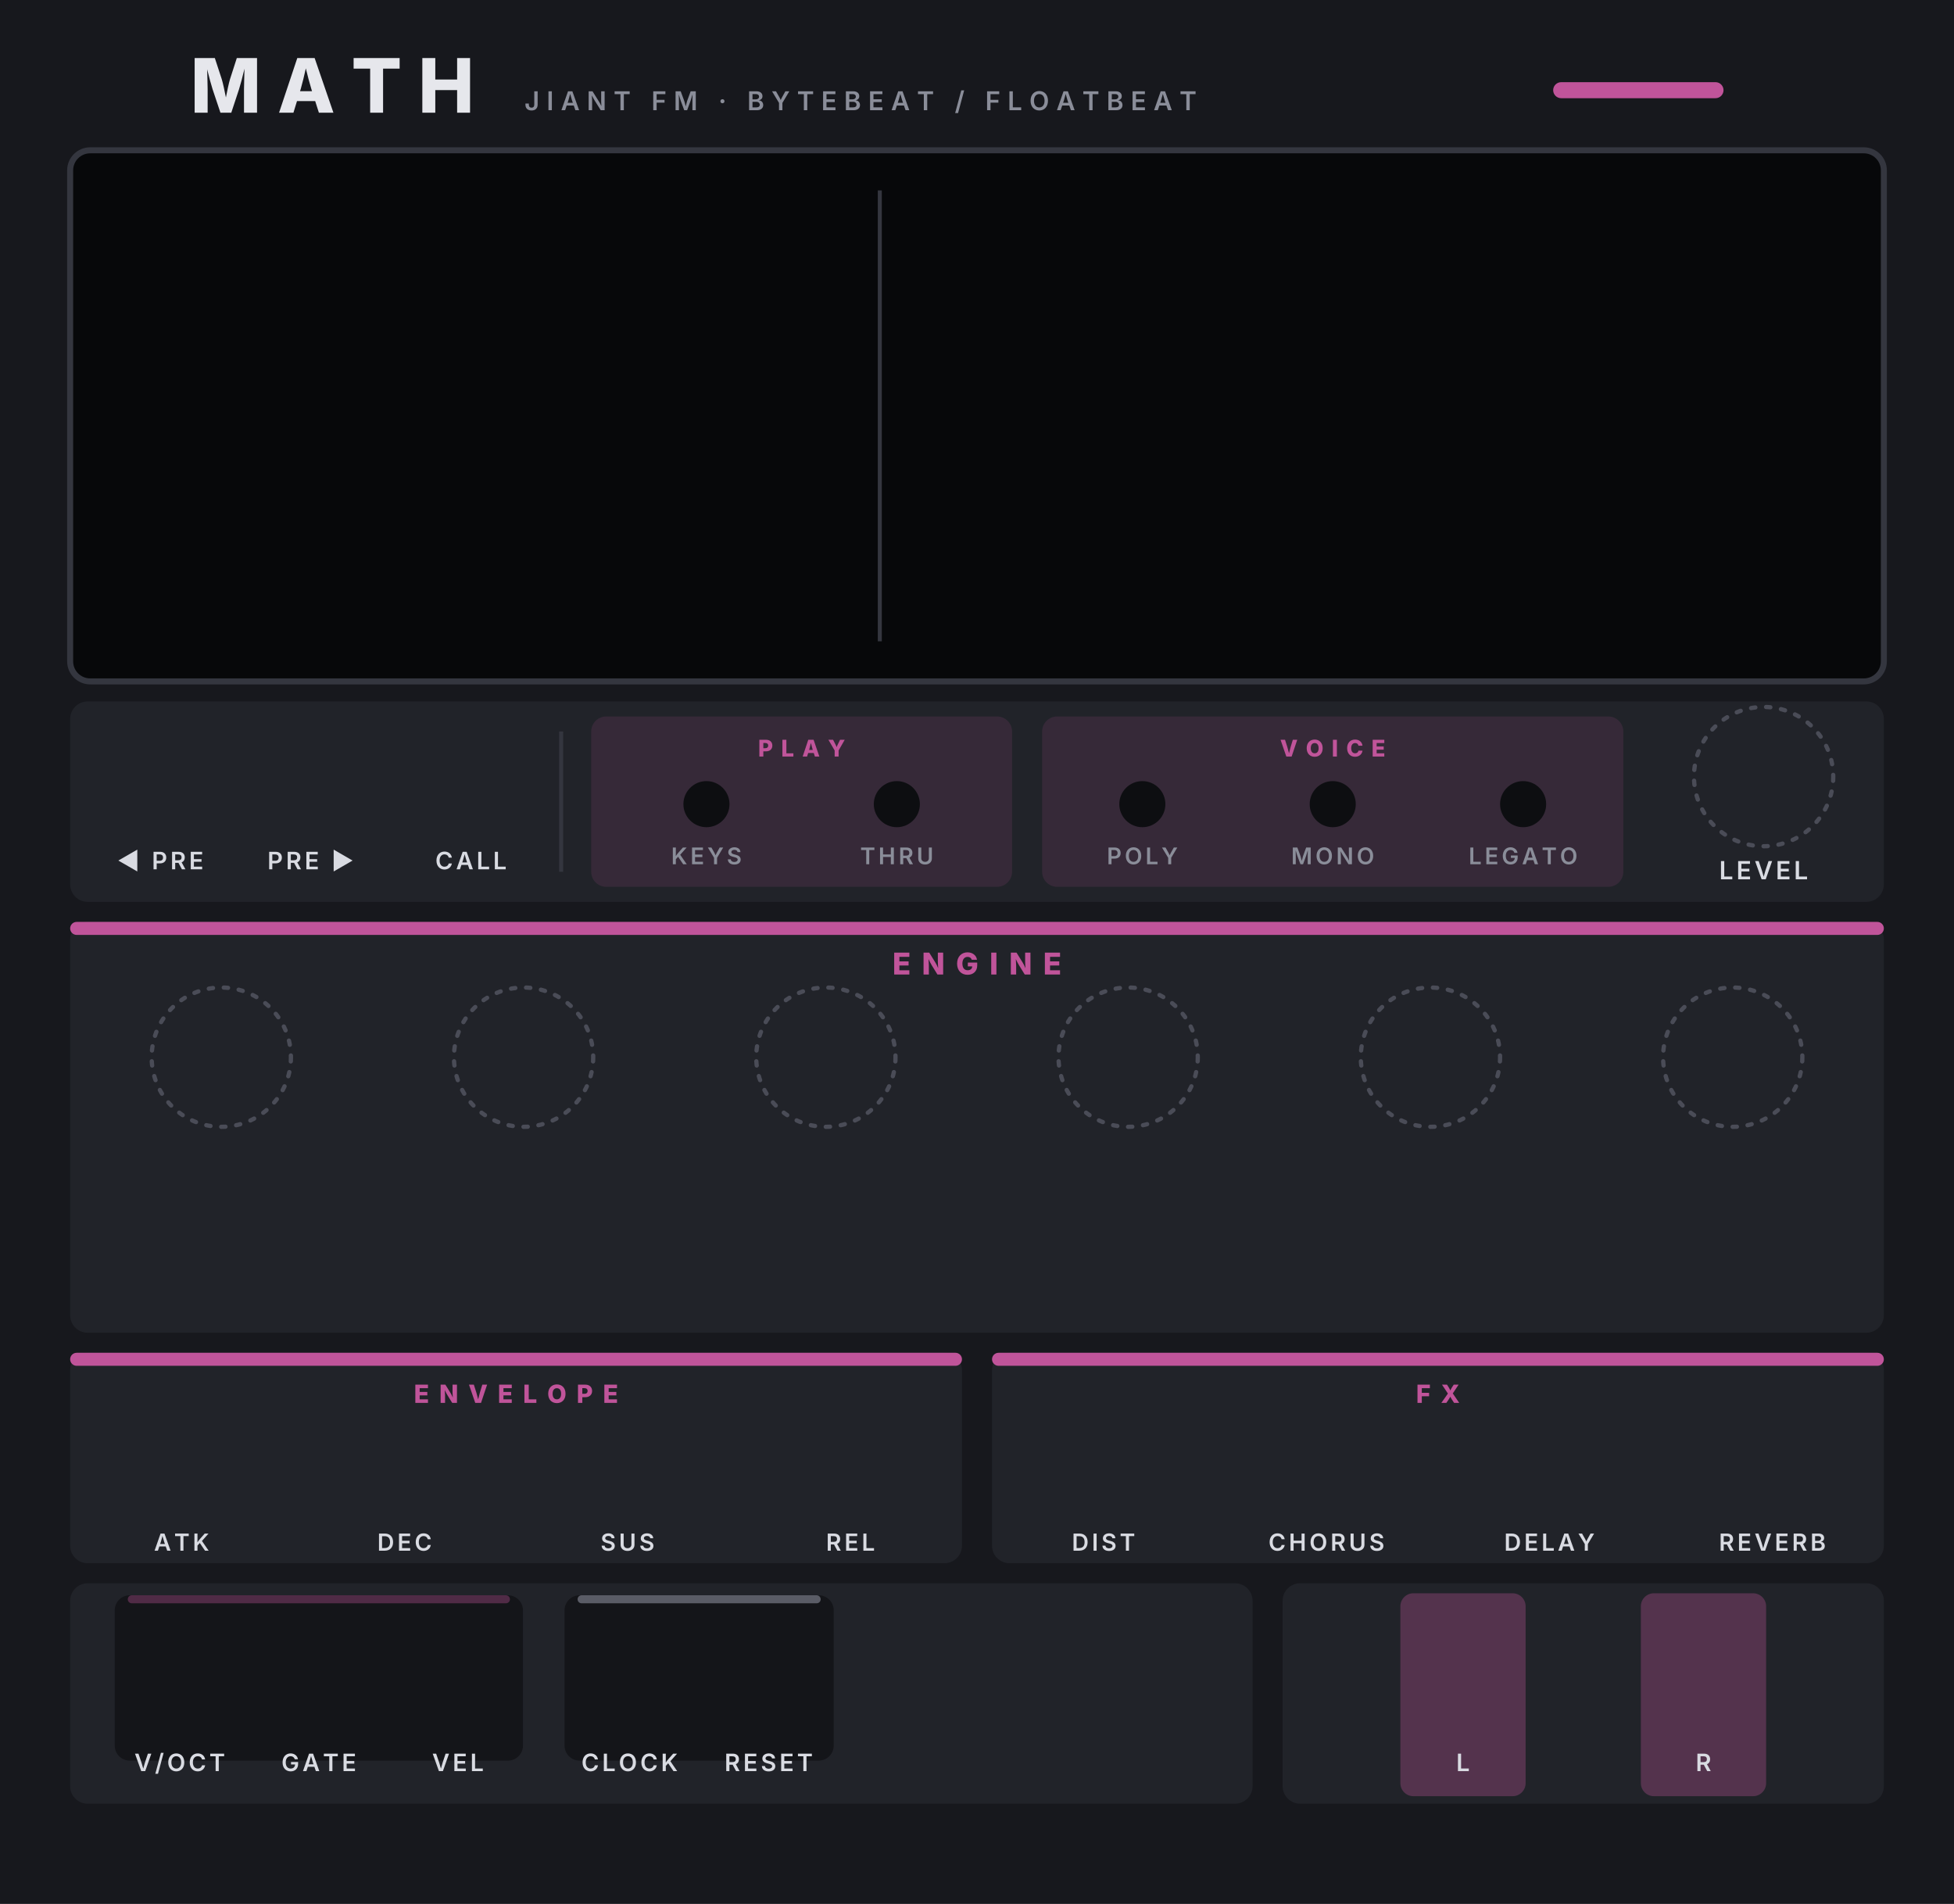
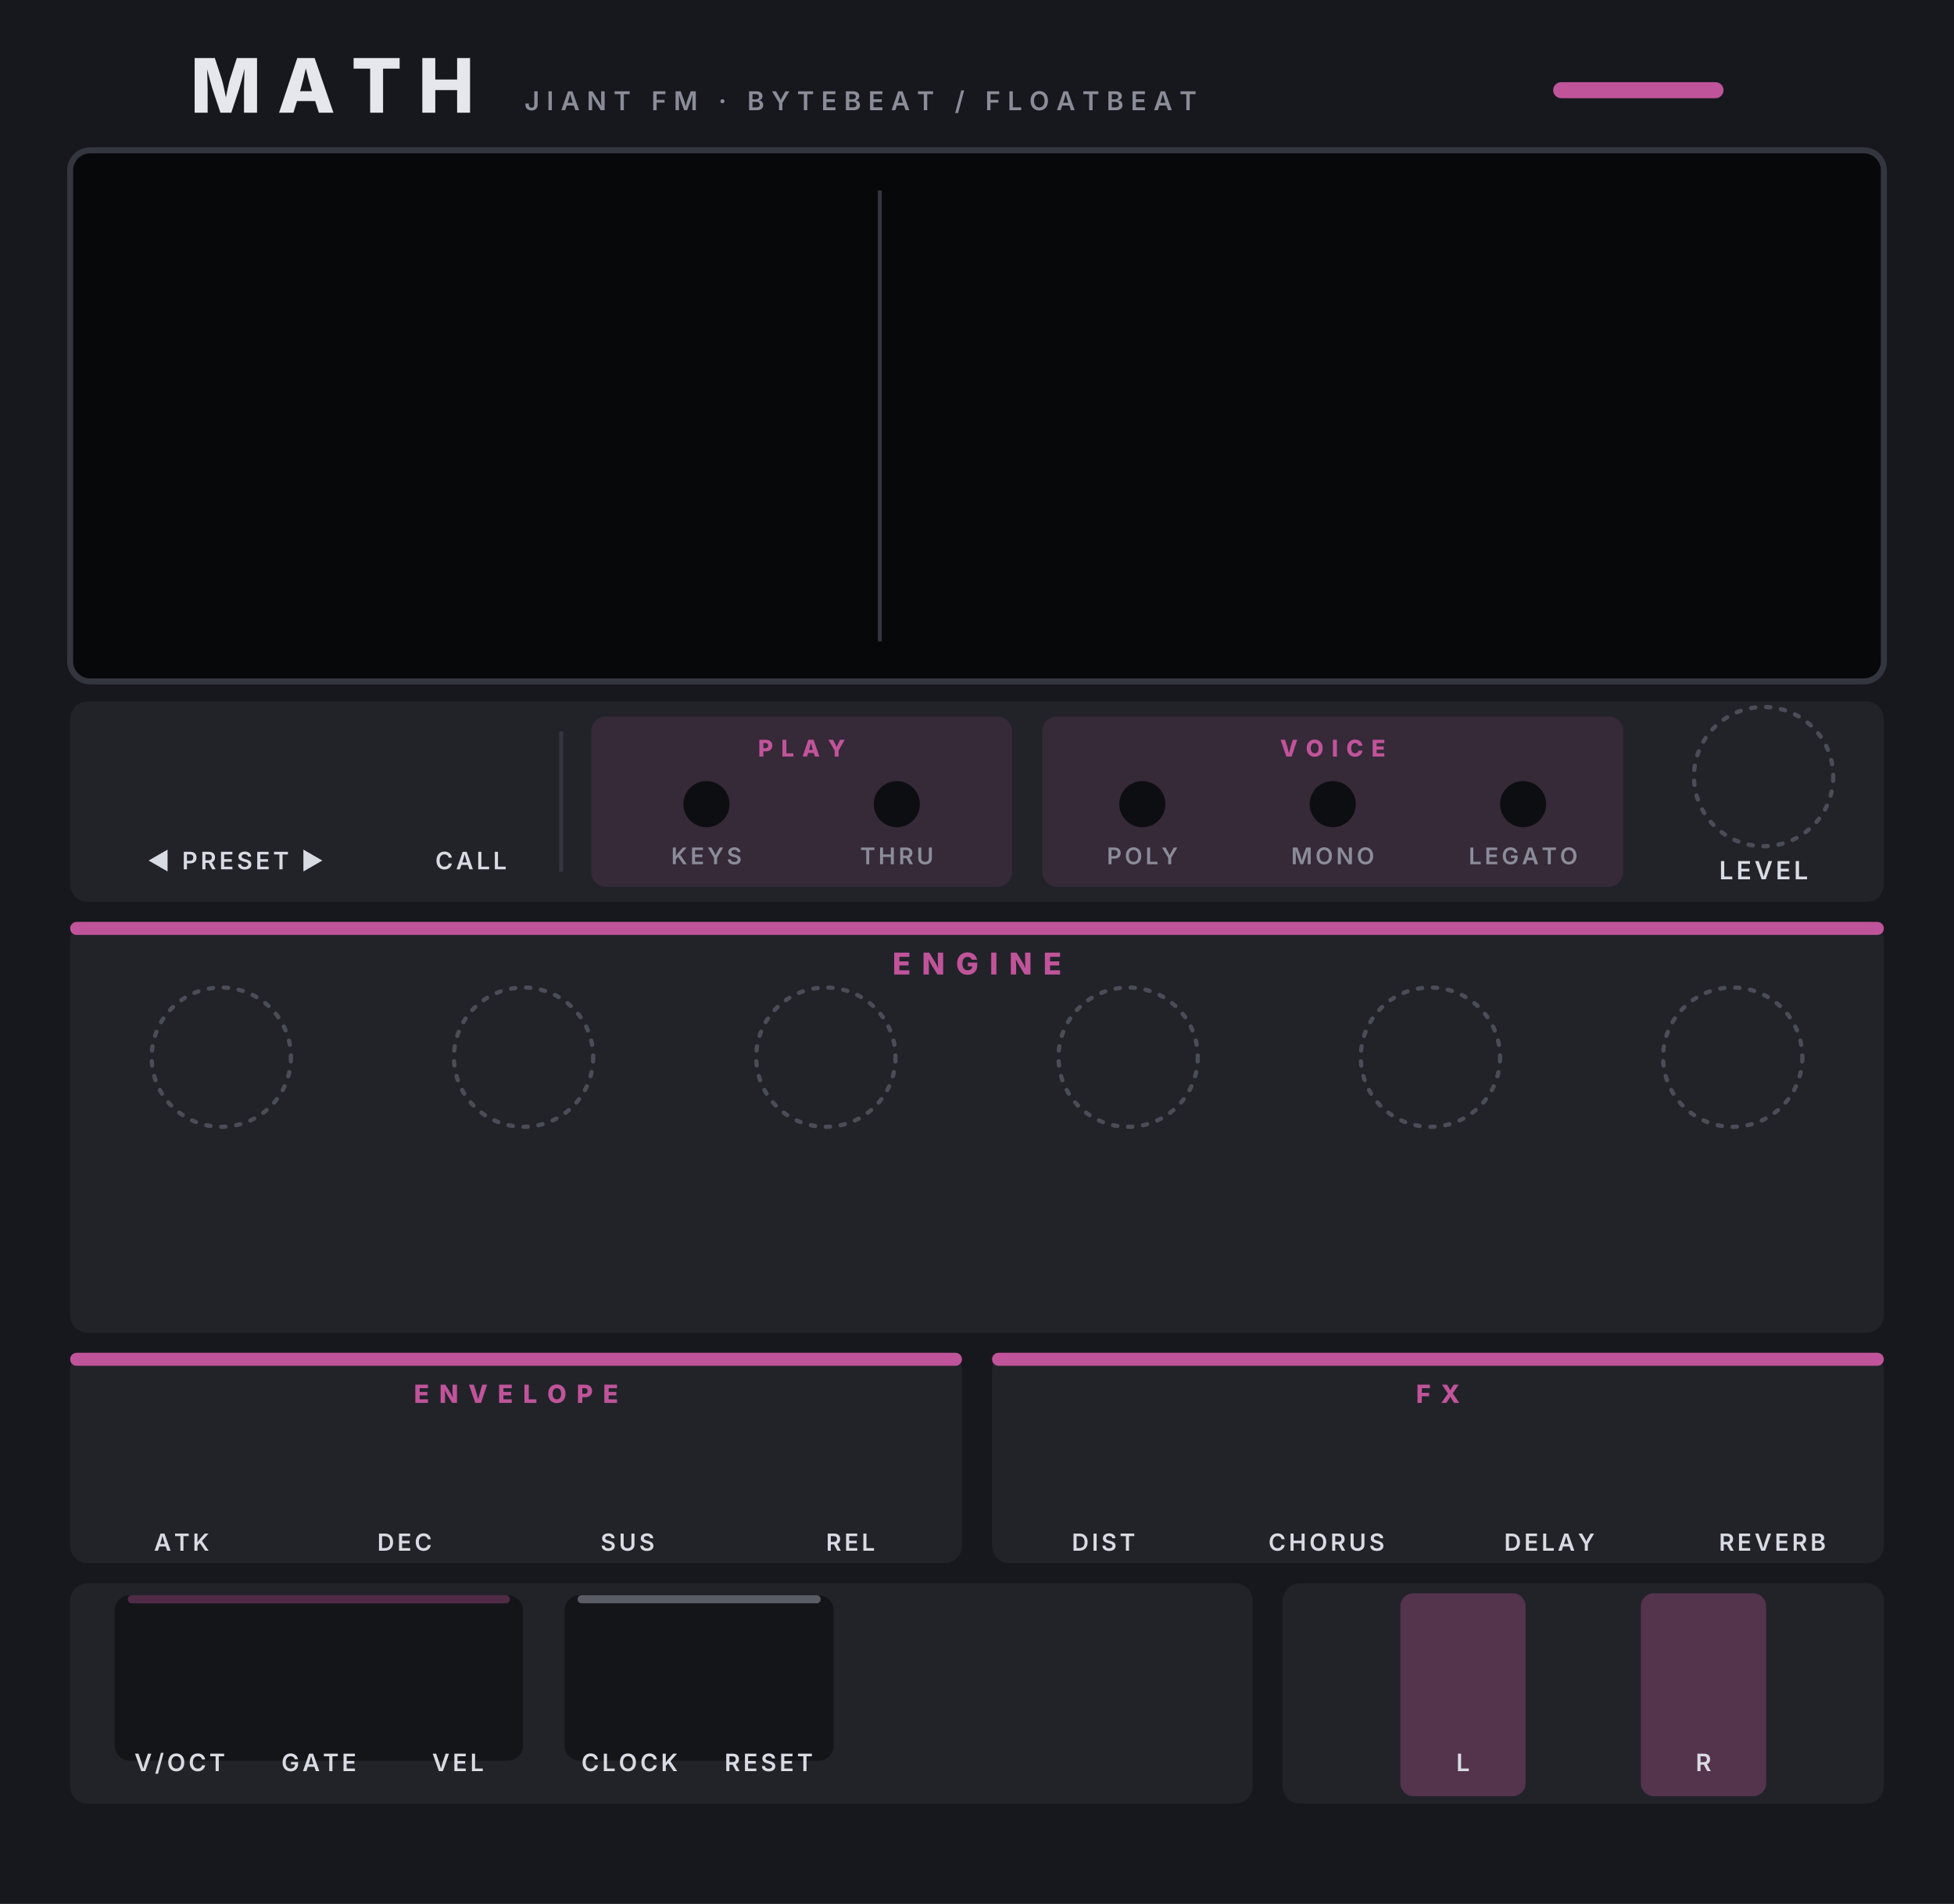
<svg xmlns="http://www.w3.org/2000/svg" width="132.080mm" height="128.693mm" viewBox="0 0 390 380">
  <rect width="390" height="380" fill="#17181d" />
  <path fill="#e6e7ec" d="M38.85 22.5H41.442V17.798C41.442 16.985 41.376 15.271 41.347 13.835C41.721 15.374 42.167 16.992 42.424 17.798L43.999 22.5H46.159L47.712 17.798C47.976 16.963 48.437 15.271 48.796 13.711C48.767 15.183 48.701 16.97 48.701 17.798V22.5H51.301V11.587H47.265L45.896 15.835C45.676 16.582 45.339 18.149 45.09 19.453C44.833 18.149 44.497 16.582 44.27 15.835L42.878 11.587H38.85Z M55.695 22.5H58.566L59.276 20.178H62.909L63.649 22.5H66.549L62.799 11.587H59.335ZM59.884 18.201 60.031 17.732C60.389 16.494 60.712 15.117 61.041 13.645C61.393 15.11 61.752 16.487 62.133 17.732L62.279 18.201Z M70.577 13.696H73.88V22.5H76.458V13.696H79.761V11.587H70.577Z M84.294 22.5H86.88V17.981H91.238V22.5H93.816V11.587H91.238V15.872H86.88V11.587H84.294Z" />
  <path fill="#8a8d99" d="M106.095 22.051C106.836 22.051 107.308 21.632 107.308 20.88V18.217H106.635V20.888C106.635 21.287 106.422 21.492 106.095 21.492C105.762 21.492 105.549 21.287 105.549 20.888V20.667H104.871V20.883C104.871 21.632 105.346 22.051 106.095 22.051Z M110.145 18.217H109.467V22.0H110.145Z M112.053 22.0H112.795L113.104 21.063H114.519L114.841 22.0H115.585L114.234 18.217H113.374ZM113.285 20.517 113.445 20.035C113.549 19.697 113.663 19.273 113.798 18.745C113.937 19.268 114.057 19.687 114.168 20.035L114.333 20.517Z M117.49 22.0H118.181V20.121C118.181 19.91 118.158 19.512 118.133 19.045C118.387 19.537 118.529 19.806 118.727 20.124L119.908 22.0H120.677V18.217H119.989V20.202C119.989 20.433 120.004 20.817 120.029 21.182C119.864 20.804 119.699 20.517 119.565 20.301L118.257 18.217H117.49Z M122.668 18.788H123.836V22.0H124.514V18.788H125.68V18.217H122.668Z M130.382 22.0H131.059V20.487H132.634V19.923H131.059V18.788H132.804V18.217H130.382Z M134.839 22.0H135.504V20.091C135.504 19.804 135.489 19.281 135.478 18.852C135.618 19.339 135.77 19.844 135.859 20.091L136.568 22.0H137.144L137.842 20.091C137.931 19.837 138.091 19.316 138.221 18.831C138.213 19.281 138.198 19.809 138.198 20.091V22.0H138.873V18.217H137.85L137.139 20.169C137.065 20.395 136.949 20.863 136.86 21.236C136.773 20.857 136.654 20.393 136.578 20.169L135.859 18.217H134.839Z M144.192 20.611C144.42 20.611 144.601 20.433 144.601 20.205C144.601 19.976 144.42 19.801 144.192 19.801C143.963 19.801 143.786 19.976 143.786 20.205C143.786 20.433 143.963 20.611 144.192 20.611Z M149.513 22.0H151.039C151.905 22.0 152.329 21.558 152.329 20.969C152.329 20.398 151.923 20.063 151.522 20.042V20.004C151.89 19.918 152.182 19.659 152.182 19.199C152.182 18.638 151.778 18.217 150.96 18.217H149.513ZM150.191 21.434V20.319H150.955C151.377 20.319 151.641 20.581 151.641 20.918C151.641 21.218 151.433 21.434 150.933 21.434ZM150.191 19.829V18.78H150.889C151.296 18.78 151.504 18.994 151.504 19.286C151.504 19.621 151.232 19.829 150.874 19.829Z M155.483 22.0H156.161V20.535L157.543 18.217H156.756L156.093 19.41C155.994 19.59 155.91 19.753 155.826 19.969C155.742 19.758 155.659 19.596 155.555 19.41L154.879 18.217H154.087L155.483 20.535Z M159.28 18.788H160.448V22.0H161.126V18.788H162.292V18.217H159.28Z M164.283 22.0H166.751V21.429H164.961V20.372H166.609V19.809H164.961V18.788H166.741V18.217H164.283Z M168.832 22.0H170.358C171.224 22.0 171.648 21.558 171.648 20.969C171.648 20.398 171.241 20.063 170.84 20.042V20.004C171.208 19.918 171.5 19.659 171.5 19.199C171.5 18.638 171.097 18.217 170.279 18.217H168.832ZM169.51 21.434V20.319H170.274C170.695 20.319 170.959 20.581 170.959 20.918C170.959 21.218 170.751 21.434 170.251 21.434ZM169.51 19.829V18.78H170.208C170.614 18.78 170.822 18.994 170.822 19.286C170.822 19.621 170.551 19.829 170.193 19.829Z M173.659 22.0H176.127V21.429H174.337V20.372H175.985V19.809H174.337V18.788H176.117V18.217H173.659Z M177.954 22.0H178.695L179.005 21.063H180.419L180.742 22.0H181.486L180.135 18.217H179.274ZM179.185 20.517 179.345 20.035C179.45 19.697 179.564 19.273 179.698 18.745C179.838 19.268 179.957 19.687 180.069 20.035L180.234 20.517Z M183.221 18.788H184.389V22.0H185.067V18.788H186.232V18.217H183.221Z M192.437 18.039H191.858L190.64 22.569H191.218Z M197.015 22.0H197.692V20.487H199.267V19.923H197.692V18.788H199.437V18.217H197.015Z M201.472 22.0H203.82V21.429H202.15V18.217H201.472Z M207.432 22.051C208.422 22.051 209.166 21.332 209.166 20.111C209.166 18.887 208.422 18.166 207.432 18.166C206.439 18.166 205.692 18.887 205.692 20.111C205.692 21.33 206.439 22.051 207.432 22.051ZM207.432 21.444C206.812 21.444 206.373 20.972 206.373 20.111C206.373 19.245 206.812 18.773 207.432 18.773C208.046 18.773 208.483 19.243 208.483 20.111C208.483 20.974 208.046 21.444 207.432 21.444Z M210.954 22.0H211.696L212.006 21.063H213.42L213.742 22.0H214.486L213.135 18.217H212.275ZM212.186 20.517 212.346 20.035C212.45 19.697 212.564 19.273 212.699 18.745C212.838 19.268 212.958 19.687 213.069 20.035L213.234 20.517Z M216.221 18.788H217.389V22.0H218.067V18.788H219.233V18.217H216.221Z M221.224 22.0H222.75C223.616 22.0 224.04 21.558 224.04 20.969C224.04 20.398 223.634 20.063 223.233 20.042V20.004C223.601 19.918 223.893 19.659 223.893 19.199C223.893 18.638 223.489 18.217 222.672 18.217H221.224ZM221.902 21.434V20.319H222.667C223.088 20.319 223.352 20.581 223.352 20.918C223.352 21.218 223.144 21.434 222.644 21.434ZM221.902 19.829V18.78H222.6C223.007 18.78 223.215 18.994 223.215 19.286C223.215 19.621 222.943 19.829 222.585 19.829Z M226.052 22.0H228.52V21.429H226.73V20.372H228.378V19.809H226.73V18.788H228.51V18.217H226.052Z M230.347 22.0H231.088L231.398 21.063H232.812L233.134 22.0H233.878L232.528 18.217H231.667ZM231.578 20.517 231.738 20.035C231.842 19.697 231.956 19.273 232.091 18.745C232.231 19.268 232.35 19.687 232.462 20.035L232.627 20.517Z M235.614 18.788H236.782V22.0H237.459V18.788H238.625V18.217H235.614Z" />
  <rect x="310" y="16.4" width="34" height="3.2" rx="1.6" fill="#c0549a" />
  <rect x="14" y="30" width="362" height="106" rx="4" fill="#07080a" stroke="#34363f" stroke-width="1.2" />
  <line x1="175.6" y1="38" x2="175.6" y2="128" stroke="#34363f" stroke-width="0.8" />
  <rect x="14" y="140" width="362" height="40" rx="3.5" fill="#212329" />
-   <path fill="#d9dbe2" d="M27.405 173.936V169.572L23.622 171.756Z M30.646 173.5H31.272V172.319H31.943C32.749 172.319 33.182 171.834 33.182 171.163C33.182 170.498 32.756 170.008 31.952 170.008H30.646ZM31.272 171.803V170.533H31.856C32.334 170.533 32.543 170.791 32.543 171.163C32.543 171.536 32.334 171.803 31.861 171.803Z M34.343 173.5H34.968V172.218H35.62L36.307 173.5H37.007L36.25 172.113C36.663 171.948 36.879 171.599 36.879 171.126C36.879 170.46 36.452 170.008 35.648 170.008H34.343ZM34.968 171.7V170.533H35.552C36.028 170.533 36.239 170.753 36.239 171.126C36.239 171.496 36.028 171.7 35.557 171.7Z M38.074 173.5H40.352V172.973H38.7V171.998H40.221V171.477H38.7V170.535H40.343V170.008H38.074Z" />
-   <path fill="#d9dbe2" d="M53.723 173.5H54.349V172.319H55.019C55.825 172.319 56.259 171.834 56.259 171.163C56.259 170.498 55.832 170.008 55.029 170.008H53.723ZM54.349 171.803V170.533H54.932C55.411 170.533 55.619 170.791 55.619 171.163C55.619 171.536 55.411 171.803 54.937 171.803Z M57.419 173.5H58.045V172.218H58.696L59.383 173.5H60.084L59.327 172.113C59.739 171.948 59.955 171.599 59.955 171.126C59.955 170.46 59.529 170.008 58.725 170.008H57.419ZM58.045 171.7V170.533H58.629C59.104 170.533 59.315 170.753 59.315 171.126C59.315 171.496 59.104 171.7 58.633 171.7Z M61.15 173.5H63.429V172.973H61.776V171.998H63.297V171.477H61.776V170.535H63.419V170.008H61.15Z M66.597 173.936 70.375 171.756 66.597 169.572Z" />
+   <path fill="#d9dbe2" d="M33.445 173.936V169.572L29.662 171.756Z M36.686 173.5H37.312V172.319H37.982C38.789 172.319 39.222 171.834 39.222 171.163C39.222 170.498 38.796 170.008 37.992 170.008H36.686ZM37.312 171.803V170.533H37.896C38.374 170.533 38.582 170.791 38.582 171.163C38.582 171.536 38.374 171.803 37.9 171.803Z M40.382 173.5H41.008V172.218H41.66L42.346 173.5H43.047L42.29 172.113C42.703 171.948 42.918 171.599 42.918 171.126C42.918 170.46 42.492 170.008 41.688 170.008H40.382ZM41.008 171.7V170.533H41.592C42.068 170.533 42.279 170.753 42.279 171.126C42.279 171.496 42.068 171.7 41.596 171.7Z M44.114 173.5H46.392V172.973H44.739V171.998H46.261V171.477H44.739V170.535H46.382V170.008H44.114Z M48.846 173.554C49.68 173.554 50.168 173.134 50.168 172.52C50.168 171.911 49.659 171.641 49.141 171.517L48.815 171.433C48.532 171.363 48.22 171.245 48.22 170.952C48.22 170.688 48.459 170.493 48.853 170.493C49.23 170.493 49.483 170.666 49.514 170.964H50.121C50.104 170.38 49.607 169.961 48.862 169.961C48.131 169.961 47.587 170.373 47.587 170.99C47.587 171.482 47.932 171.777 48.515 171.927L48.911 172.03C49.289 172.129 49.542 172.244 49.542 172.516C49.542 172.816 49.254 173.02 48.841 173.02C48.447 173.02 48.136 172.841 48.107 172.473H47.491C47.519 173.162 48.032 173.554 48.846 173.554Z M51.342 173.5H53.62V172.973H51.968V171.998H53.489V171.477H51.968V170.535H53.611V170.008H51.342Z M54.691 170.535H55.769V173.5H56.395V170.535H57.471V170.008H54.691Z M60.557 173.936 64.336 171.756 60.557 169.572Z" />
  <path fill="#d9dbe2" d="M88.711 173.547C89.536 173.547 90.089 173.005 90.186 172.338H89.553C89.473 172.75 89.136 172.987 88.718 172.987C88.151 172.987 87.741 172.558 87.741 171.756C87.741 170.964 88.149 170.521 88.721 170.521C89.138 170.521 89.475 170.758 89.553 171.17H90.183C90.073 170.406 89.478 169.961 88.711 169.961C87.8 169.961 87.113 170.627 87.113 171.756C87.113 172.881 87.793 173.547 88.711 173.547Z M91.125 173.5H91.81L92.096 172.635H93.401L93.699 173.5H94.386L93.139 170.008H92.344ZM92.262 172.131 92.41 171.686C92.506 171.374 92.611 170.983 92.736 170.495C92.864 170.978 92.975 171.365 93.078 171.686L93.23 172.131Z M95.452 173.5H97.62V172.973H96.078V170.008H95.452Z M98.766 173.5H100.934V172.973H99.392V170.008H98.766Z" />
  <line x1="112" y1="146" x2="112" y2="174" stroke="#34363f" stroke-width="0.8" />
  <rect x="118" y="143" width="84" height="34" rx="3" fill="#362938" />
  <path fill="#c0549a" d="M151.561 151.0H152.354V149.956H152.909C153.677 149.956 154.151 149.5 154.151 148.81C154.151 148.125 153.686 147.653 152.931 147.653H151.561ZM152.354 149.329V148.296H152.763C153.136 148.296 153.329 148.496 153.329 148.81C153.329 149.12 153.136 149.329 152.765 149.329Z M156.16 151.0H158.352V150.353H156.953V147.653H156.16Z M160.206 151.0H161.086L161.304 150.288H162.418L162.645 151.0H163.535L162.385 147.653H161.322ZM161.491 149.682 161.536 149.538C161.646 149.158 161.744 148.736 161.846 148.284C161.953 148.734 162.063 149.156 162.18 149.538L162.225 149.682Z M166.59 151.0H167.378V149.787L168.594 147.653H167.668L167.167 148.68C167.098 148.819 167.044 148.952 166.988 149.111C166.931 148.952 166.873 148.821 166.801 148.68L166.276 147.653H165.346L166.59 149.787Z" />
  <circle cx="141" cy="160.5" r="4.6" fill="#0d0e11" />
  <path fill="#8a8d99" d="M134.29 172.5H134.89V171.496L135.346 171L136.361 172.5H137.069L135.762 170.602L137.046 169.153H136.301L135.423 170.155C135.202 170.411 135.038 170.622 134.881 170.863L134.89 170.146V169.153H134.29Z M138.125 172.5H140.308V171.995H138.725V171.06H140.182V170.562H138.725V169.659H140.299V169.153H138.125Z M142.521 172.5H143.12V171.204L144.342 169.153H143.646L143.06 170.209C142.972 170.368 142.898 170.512 142.824 170.703C142.75 170.517 142.676 170.373 142.584 170.209L141.986 169.153H141.285L142.521 171.204Z M146.566 172.552C147.366 172.552 147.833 172.15 147.833 171.561C147.833 170.977 147.346 170.719 146.849 170.6L146.537 170.519C146.265 170.452 145.967 170.339 145.967 170.058C145.967 169.805 146.196 169.618 146.573 169.618C146.935 169.618 147.177 169.784 147.206 170.07H147.788C147.772 169.51 147.296 169.108 146.582 169.108C145.881 169.108 145.36 169.504 145.36 170.094C145.36 170.566 145.69 170.849 146.25 170.993L146.629 171.092C146.991 171.186 147.233 171.296 147.233 171.557C147.233 171.844 146.957 172.04 146.562 172.04C146.184 172.04 145.886 171.869 145.859 171.516H145.268C145.295 172.177 145.787 172.552 146.566 172.552Z" />
  <circle cx="179" cy="160.5" r="4.6" fill="#0d0e11" />
  <path fill="#8a8d99" d="M171.86 169.659H172.894V172.5H173.493V169.659H174.524V169.153H171.86Z M175.648 172.5H176.247V171.042H177.804V172.5H178.404V169.153H177.804V170.537H176.247V169.153H175.648Z M179.677 172.5H180.277V171.271H180.901L181.56 172.5H182.231L181.506 171.17C181.901 171.013 182.108 170.678 182.108 170.225C182.108 169.587 181.699 169.153 180.928 169.153H179.677ZM180.277 170.775V169.656H180.836C181.292 169.656 181.494 169.868 181.494 170.225C181.494 170.58 181.292 170.775 180.841 170.775Z M184.635 172.549C185.45 172.549 185.991 172.055 185.991 171.339V169.153H185.392V171.289C185.392 171.709 185.097 172.013 184.635 172.013C184.172 172.013 183.878 171.709 183.878 171.289V169.153H183.278V171.339C183.278 172.055 183.815 172.549 184.635 172.549Z" />
  <rect x="208" y="143" width="116" height="34" rx="3" fill="#362938" />
  <path fill="#c0549a" d="M256.738 151.0H257.798L258.917 147.653H258.036L257.589 149.116C257.477 149.497 257.376 149.904 257.272 150.351C257.165 149.906 257.059 149.495 256.944 149.116L256.479 147.653H255.588Z M262.401 151.045C263.297 151.045 263.991 150.432 263.991 149.329C263.991 148.224 263.297 147.608 262.401 147.608C261.5 147.608 260.806 148.224 260.806 149.329C260.806 150.427 261.5 151.045 262.401 151.045ZM262.401 150.349C261.914 150.349 261.617 149.989 261.617 149.329C261.617 148.666 261.914 148.305 262.401 148.305C262.886 148.305 263.183 148.664 263.183 149.329C263.183 149.989 262.886 150.349 262.401 150.349Z M266.831 147.653H266.038V151.0H266.831Z M270.459 151.045C271.369 151.045 271.879 150.416 271.939 149.819H271.138C271.081 150.144 270.834 150.349 270.475 150.349C269.994 150.349 269.687 150 269.687 149.329C269.687 148.68 269.988 148.305 270.479 148.305C270.839 148.305 271.084 148.509 271.135 148.835H271.937C271.845 148.055 271.254 147.608 270.459 147.608C269.568 147.608 268.876 148.224 268.876 149.329C268.876 150.427 269.554 151.045 270.459 151.045Z M273.973 151.0H276.293V150.353H274.766V149.625H276.174V148.992H274.766V148.3H276.295V147.653H273.973Z" />
  <circle cx="228" cy="160.5" r="4.6" fill="#0d0e11" />
  <path fill="#8a8d99" d="M221.244 172.5H221.844V171.368H222.487C223.259 171.368 223.675 170.903 223.675 170.261C223.675 169.623 223.266 169.153 222.496 169.153H221.244ZM221.844 170.874V169.656H222.403C222.862 169.656 223.062 169.904 223.062 170.261C223.062 170.618 222.862 170.874 222.408 170.874Z M226.245 172.545C227.121 172.545 227.779 171.909 227.779 170.829C227.779 169.746 227.121 169.108 226.245 169.108C225.366 169.108 224.706 169.746 224.706 170.829C224.706 171.907 225.366 172.545 226.245 172.545ZM226.245 172.008C225.696 172.008 225.308 171.59 225.308 170.829C225.308 170.063 225.696 169.645 226.245 169.645C226.788 169.645 227.174 170.061 227.174 170.829C227.174 171.593 226.788 172.008 226.245 172.008Z M228.947 172.5H231.025V171.995H229.547V169.153H228.947Z M233.159 172.5H233.758V171.204L234.98 169.153H234.284L233.698 170.209C233.61 170.368 233.536 170.512 233.462 170.703C233.388 170.517 233.314 170.373 233.221 170.209L232.624 169.153H231.923L233.159 171.204Z" />
  <circle cx="266" cy="160.5" r="4.6" fill="#0d0e11" />
  <path fill="#8a8d99" d="M258.034 172.5H258.622V170.811C258.622 170.557 258.609 170.094 258.6 169.715C258.723 170.146 258.858 170.593 258.937 170.811L259.563 172.5H260.073L260.691 170.811C260.77 170.586 260.911 170.126 261.026 169.697C261.019 170.094 261.005 170.562 261.005 170.811V172.5H261.603V169.153H260.698L260.069 170.881C260.004 171.08 259.9 171.494 259.822 171.824C259.745 171.489 259.64 171.078 259.572 170.881L258.937 169.153H258.034Z M264.31 172.545C265.186 172.545 265.844 171.909 265.844 170.829C265.844 169.746 265.186 169.108 264.31 169.108C263.431 169.108 262.771 169.746 262.771 170.829C262.771 171.907 263.431 172.545 264.31 172.545ZM264.31 172.008C263.762 172.008 263.373 171.59 263.373 170.829C263.373 170.063 263.762 169.645 264.31 169.645C264.853 169.645 265.24 170.061 265.24 170.829C265.24 171.593 264.853 172.008 264.31 172.008Z M267.012 172.5H267.623V170.838C267.623 170.651 267.603 170.299 267.58 169.886C267.805 170.321 267.931 170.559 268.106 170.84L269.15 172.5H269.831V169.153H269.222V170.91C269.222 171.114 269.236 171.453 269.258 171.777C269.112 171.442 268.966 171.188 268.847 170.997L267.69 169.153H267.012Z M272.538 172.545C273.414 172.545 274.072 171.909 274.072 170.829C274.072 169.746 273.414 169.108 272.538 169.108C271.659 169.108 270.999 169.746 270.999 170.829C270.999 171.907 271.659 172.545 272.538 172.545ZM272.538 172.008C271.99 172.008 271.601 171.59 271.601 170.829C271.601 170.063 271.99 169.645 272.538 169.645C273.081 169.645 273.468 170.061 273.468 170.829C273.468 171.593 273.081 172.008 272.538 172.008Z" />
  <circle cx="304" cy="160.5" r="4.6" fill="#0d0e11" />
  <path fill="#8a8d99" d="M293.462 172.5H295.539V171.995H294.061V169.153H293.462Z M296.663 172.5H298.846V171.995H297.262V171.06H298.72V170.562H297.262V169.659H298.837V169.153H296.663Z M301.492 172.545C302.319 172.545 302.912 172.013 302.912 171.152V170.75H301.557V171.222H302.33C302.319 171.703 301.997 172.008 301.494 172.008C300.931 172.008 300.544 171.584 300.544 170.827C300.544 170.067 300.94 169.645 301.481 169.645C301.887 169.645 302.161 169.865 302.269 170.222H302.882C302.779 169.564 302.211 169.108 301.474 169.108C300.598 169.108 299.942 169.753 299.942 170.831C299.942 171.889 300.569 172.545 301.492 172.545Z M303.869 172.5H304.525L304.799 171.671H306.05L306.335 172.5H306.993L305.798 169.153H305.037ZM304.958 171.188 305.1 170.762C305.192 170.463 305.293 170.088 305.412 169.621C305.535 170.083 305.641 170.454 305.74 170.762L305.886 171.188Z M307.89 169.659H308.923V172.5H309.522V169.659H310.553V169.153H307.89Z M313.11 172.545C313.986 172.545 314.644 171.909 314.644 170.829C314.644 169.746 313.986 169.108 313.11 169.108C312.232 169.108 311.571 169.746 311.571 170.829C311.571 171.907 312.232 172.545 313.11 172.545ZM313.11 172.008C312.562 172.008 312.173 171.59 312.173 170.829C312.173 170.063 312.562 169.645 313.11 169.645C313.653 169.645 314.04 170.061 314.04 170.829C314.04 171.593 313.653 172.008 313.11 172.008Z" />
  <circle cx="352" cy="155" r="13.9" fill="none" stroke="#4a4c57" stroke-width="0.85" stroke-dasharray="0.85 2.15" stroke-linecap="round" />
  <path fill="#d9dbe2" d="M343.493 175.5H345.751V174.951H344.145V171.862H343.493Z M346.92 175.5H349.293V174.951H347.572V173.935H349.156V173.393H347.572V172.412H349.283V171.862H346.92Z M351.6 175.5H352.425L353.699 171.862H352.986L352.361 173.752C352.259 174.077 352.149 174.475 352.017 174.98C351.883 174.479 351.766 174.074 351.663 173.752L351.019 171.862H350.303Z M354.785 175.5H357.158V174.951H355.437V173.935H357.021V173.393H355.437V172.412H357.148V171.862H354.785Z M358.412 175.5H360.671V174.951H359.064V171.862H358.412Z" />
  <rect x="14" y="184" width="362" height="82" rx="3.5" fill="#212329" />
  <rect x="14" y="184" width="362" height="2.6" rx="1.3" fill="#c0549a" />
  <path fill="#c0549a" d="M178.473 194.5H181.499V193.656H179.507V192.707H181.344V191.881H179.507V190.979H181.502V190.135H178.473Z M184.332 194.5H185.392V192.692C185.392 192.417 185.363 191.942 185.328 191.424C185.571 191.945 185.732 192.273 185.99 192.692L187.106 194.5H188.246V190.135H187.185V191.992C187.185 192.297 187.218 192.798 187.247 193.234C187.062 192.76 186.881 192.429 186.687 192.106L185.469 190.135H184.332Z M193.121 194.559C194.24 194.559 195.043 193.861 195.043 192.695V192.121H193.171V192.88H194.044C194.032 193.354 193.707 193.65 193.129 193.65C192.47 193.65 192.084 193.161 192.084 192.312C192.084 191.468 192.491 190.984 193.127 190.984C193.557 190.984 193.85 191.198 193.95 191.559H194.996C194.887 190.688 194.111 190.076 193.109 190.076C191.946 190.076 191.026 190.899 191.026 192.326C191.026 193.706 191.873 194.559 193.121 194.559Z M198.874 190.135H197.84V194.5H198.874Z M201.754 194.5H202.815V192.692C202.815 192.417 202.785 191.942 202.75 191.424C202.993 191.945 203.154 192.273 203.412 192.692L204.529 194.5H205.668V190.135H204.608V191.992C204.608 192.297 204.64 192.798 204.669 193.234C204.485 192.76 204.303 192.429 204.11 192.106L202.891 190.135H201.754Z M208.548 194.5H211.574V193.656H209.582V192.707H211.419V191.881H209.582V190.979H211.577V190.135H208.548Z" />
  <circle cx="44.167" cy="211" r="13.9" fill="none" stroke="#4a4c57" stroke-width="0.85" stroke-dasharray="0.85 2.15" stroke-linecap="round" />
  <circle cx="104.5" cy="211" r="13.9" fill="none" stroke="#4a4c57" stroke-width="0.85" stroke-dasharray="0.85 2.15" stroke-linecap="round" />
  <circle cx="164.833" cy="211" r="13.9" fill="none" stroke="#4a4c57" stroke-width="0.85" stroke-dasharray="0.85 2.15" stroke-linecap="round" />
  <circle cx="225.167" cy="211" r="13.9" fill="none" stroke="#4a4c57" stroke-width="0.85" stroke-dasharray="0.85 2.15" stroke-linecap="round" />
  <circle cx="285.5" cy="211" r="13.9" fill="none" stroke="#4a4c57" stroke-width="0.85" stroke-dasharray="0.85 2.15" stroke-linecap="round" />
  <circle cx="345.833" cy="211" r="13.9" fill="none" stroke="#4a4c57" stroke-width="0.85" stroke-dasharray="0.85 2.15" stroke-linecap="round" />
  <rect x="14" y="270" width="178" height="42" rx="3.5" fill="#212329" />
  <rect x="14" y="270" width="178" height="2.6" rx="1.3" fill="#c0549a" />
  <path fill="#c0549a" d="M82.896 280.0H85.418V279.297H83.758V278.506H85.288V277.817H83.758V277.065H85.42V276.362H82.896Z M87.945 280.0H88.829V278.494C88.829 278.264 88.804 277.869 88.775 277.437C88.978 277.871 89.112 278.145 89.327 278.494L90.257 280.0H91.207V276.362H90.323V277.91C90.323 278.164 90.35 278.582 90.374 278.945C90.22 278.55 90.069 278.274 89.908 278.005L88.892 276.362H87.945Z M94.855 280.0H96.007L97.223 276.362H96.266L95.78 277.952C95.658 278.367 95.548 278.809 95.436 279.294C95.319 278.811 95.204 278.364 95.079 277.952L94.574 276.362H93.605Z M99.621 280.0H102.143V279.297H100.483V278.506H102.013V277.817H100.483V277.065H102.145V276.362H99.621Z M104.67 280.0H107.053V279.297H105.532V276.362H104.67Z M111.148 280.049C112.122 280.049 112.876 279.382 112.876 278.184C112.876 276.982 112.122 276.313 111.148 276.313C110.169 276.313 109.414 276.982 109.414 278.184C109.414 279.377 110.169 280.049 111.148 280.049ZM111.148 279.292C110.618 279.292 110.296 278.901 110.296 278.184C110.296 277.463 110.618 277.07 111.148 277.07C111.675 277.07 111.997 277.461 111.997 278.184C111.997 278.901 111.675 279.292 111.148 279.292Z M115.362 280.0H116.224V278.865H116.827C117.662 278.865 118.177 278.369 118.177 277.62C118.177 276.875 117.672 276.362 116.851 276.362H115.362ZM116.224 278.184V277.061H116.668C117.073 277.061 117.283 277.278 117.283 277.62C117.283 277.957 117.073 278.184 116.671 278.184Z M120.621 280.0H123.143V279.297H121.483V278.506H123.014V277.817H121.483V277.065H123.146V276.362H120.621Z" />
  <rect x="198" y="270" width="178" height="42" rx="3.5" fill="#212329" />
  <rect x="198" y="270" width="178" height="2.6" rx="1.3" fill="#c0549a" />
  <path fill="#c0549a" d="M282.917 280.0H283.778V278.677H285.231V277.988H283.778V277.065H285.39V276.362H282.917Z M287.68 280.0H288.679L289.15 279.304C289.318 279.053 289.379 278.916 289.462 278.757C289.545 278.916 289.609 279.053 289.77 279.304L290.224 280.0H291.247L289.963 278.115L291.123 276.362H290.151L289.797 276.907C289.646 277.146 289.56 277.341 289.475 277.527C289.389 277.341 289.306 277.146 289.155 276.907L288.808 276.362H287.81L288.989 278.14Z" />
  <path fill="#d9dbe2" d="M30.851 309.5H31.521L31.801 308.653H33.08L33.371 309.5H34.044L32.823 306.081H32.045ZM31.964 308.16 32.109 307.724C32.203 307.419 32.306 307.035 32.428 306.558C32.554 307.031 32.662 307.409 32.763 307.724L32.912 308.16Z M34.946 306.597H36.002V309.5H36.615V306.597H37.668V306.081H34.946Z M38.803 309.5H39.416V308.474L39.882 307.967L40.919 309.5H41.642L40.306 307.561L41.619 306.081H40.857L39.96 307.104C39.735 307.366 39.567 307.581 39.407 307.827L39.416 307.095V306.081H38.803Z" />
  <path fill="#d9dbe2" d="M76.799 309.5C77.841 309.5 78.454 308.855 78.454 307.786C78.454 306.723 77.841 306.081 76.822 306.081H75.643V309.5ZM76.256 308.97V306.611H76.786C77.486 306.611 77.85 307.003 77.85 307.786C77.85 308.575 77.486 308.97 76.77 308.97Z M79.637 309.5H81.868V308.984H80.25V308.029H81.739V307.519H80.25V306.597H81.858V306.081H79.637Z M84.54 309.546C85.348 309.546 85.889 309.016 85.983 308.362H85.364C85.286 308.766 84.955 308.997 84.547 308.997C83.991 308.997 83.59 308.577 83.59 307.793C83.59 307.017 83.989 306.583 84.549 306.583C84.958 306.583 85.288 306.815 85.364 307.219H85.981C85.873 306.471 85.29 306.035 84.54 306.035C83.647 306.035 82.975 306.686 82.975 307.793C82.975 308.894 83.64 309.546 84.54 309.546Z" />
  <path fill="#d9dbe2" d="M121.408 309.553C122.225 309.553 122.703 309.142 122.703 308.541C122.703 307.944 122.205 307.68 121.698 307.558L121.379 307.476C121.101 307.407 120.796 307.292 120.796 307.005C120.796 306.746 121.03 306.556 121.415 306.556C121.785 306.556 122.033 306.725 122.062 307.017H122.657C122.641 306.445 122.154 306.035 121.424 306.035C120.708 306.035 120.176 306.439 120.176 307.042C120.176 307.524 120.513 307.813 121.085 307.96L121.473 308.061C121.842 308.157 122.09 308.27 122.09 308.536C122.09 308.83 121.808 309.03 121.404 309.03C121.018 309.03 120.713 308.855 120.686 308.495H120.082C120.109 309.17 120.612 309.553 121.408 309.553Z M125.251 309.55C126.084 309.55 126.637 309.046 126.637 308.314V306.081H126.025V308.263C126.025 308.692 125.724 309.002 125.251 309.002C124.778 309.002 124.478 308.692 124.478 308.263V306.081H123.865V308.314C123.865 309.046 124.414 309.55 125.251 309.55Z M129.124 309.553C129.941 309.553 130.418 309.142 130.418 308.541C130.418 307.944 129.92 307.68 129.413 307.558L129.094 307.476C128.816 307.407 128.511 307.292 128.511 307.005C128.511 306.746 128.745 306.556 129.131 306.556C129.5 306.556 129.748 306.725 129.778 307.017H130.372C130.356 306.445 129.87 306.035 129.14 306.035C128.424 306.035 127.891 306.439 127.891 307.042C127.891 307.524 128.229 307.813 128.8 307.96L129.188 308.061C129.557 308.157 129.805 308.27 129.805 308.536C129.805 308.83 129.523 309.03 129.119 309.03C128.734 309.03 128.428 308.855 128.401 308.495H127.797C127.825 309.17 128.327 309.553 129.124 309.553Z" />
  <path fill="#d9dbe2" d="M165.21 309.5H165.822V308.245H166.46L167.133 309.5H167.819L167.078 308.141C167.482 307.981 167.693 307.639 167.693 307.175C167.693 306.523 167.275 306.081 166.488 306.081H165.21ZM165.822 307.738V306.595H166.394C166.86 306.595 167.066 306.81 167.066 307.175C167.066 307.538 166.86 307.738 166.398 307.738Z M168.876 309.5H171.106V308.984H169.488V308.029H170.978V307.519H169.488V306.597H171.097V306.081H168.876Z M172.321 309.5H174.444V308.984H172.934V306.081H172.321Z" />
  <path fill="#d9dbe2" d="M215.423 309.5C216.465 309.5 217.078 308.855 217.078 307.786C217.078 306.723 216.465 306.081 215.446 306.081H214.267V309.5ZM214.879 308.97V306.611H215.41C216.11 306.611 216.474 307.003 216.474 307.786C216.474 308.575 216.11 308.97 215.394 308.97Z M218.874 306.081H218.261V309.5H218.874Z M221.362 309.553C222.179 309.553 222.657 309.142 222.657 308.541C222.657 307.944 222.159 307.68 221.652 307.558L221.333 307.476C221.055 307.407 220.75 307.292 220.75 307.005C220.75 306.746 220.984 306.556 221.369 306.556C221.739 306.556 221.987 306.725 222.016 307.017H222.611C222.595 306.445 222.108 306.035 221.378 306.035C220.662 306.035 220.13 306.439 220.13 307.042C220.13 307.524 220.467 307.813 221.039 307.96L221.427 308.061C221.796 308.157 222.044 308.27 222.044 308.536C222.044 308.83 221.762 309.03 221.358 309.03C220.972 309.03 220.667 308.855 220.64 308.495H220.036C220.063 309.17 220.566 309.553 221.362 309.553Z M223.665 306.597H224.721V309.5H225.334V306.597H226.387V306.081H223.665Z" />
  <path fill="#d9dbe2" d="M254.971 309.546C255.779 309.546 256.32 309.016 256.415 308.362H255.795C255.717 308.766 255.386 308.997 254.978 308.997C254.423 308.997 254.021 308.577 254.021 307.793C254.021 307.017 254.42 306.583 254.98 306.583C255.389 306.583 255.719 306.815 255.795 307.219H256.412C256.304 306.471 255.722 306.035 254.971 306.035C254.078 306.035 253.406 306.686 253.406 307.793C253.406 308.894 254.071 309.546 254.971 309.546Z M257.577 309.5H258.19V308.011H259.78V309.5H260.393V306.081H259.78V307.494H258.19V306.081H257.577Z M263.145 309.546C264.04 309.546 264.713 308.896 264.713 307.793C264.713 306.686 264.04 306.035 263.145 306.035C262.248 306.035 261.573 306.686 261.573 307.793C261.573 308.894 262.248 309.546 263.145 309.546ZM263.145 308.997C262.585 308.997 262.188 308.571 262.188 307.793C262.188 307.01 262.585 306.583 263.145 306.583C263.701 306.583 264.095 307.008 264.095 307.793C264.095 308.573 263.701 308.997 263.145 308.997Z M265.893 309.5H266.506V308.245H267.144L267.817 309.5H268.503L267.761 308.141C268.165 307.981 268.376 307.639 268.376 307.175C268.376 306.523 267.959 306.081 267.172 306.081H265.893ZM266.506 307.738V306.595H267.078C267.543 306.595 267.75 306.81 267.75 307.175C267.75 307.538 267.543 307.738 267.082 307.738Z M270.946 309.55C271.779 309.55 272.332 309.046 272.332 308.314V306.081H271.719V308.263C271.719 308.692 271.418 309.002 270.946 309.002C270.473 309.002 270.172 308.692 270.172 308.263V306.081H269.559V308.314C269.559 309.046 270.108 309.55 270.946 309.55Z M274.818 309.553C275.635 309.553 276.112 309.142 276.112 308.541C276.112 307.944 275.614 307.68 275.107 307.558L274.788 307.476C274.511 307.407 274.205 307.292 274.205 307.005C274.205 306.746 274.439 306.556 274.825 306.556C275.194 306.556 275.442 306.725 275.472 307.017H276.067C276.05 306.445 275.564 306.035 274.834 306.035C274.118 306.035 273.586 306.439 273.586 307.042C273.586 307.524 273.923 307.813 274.495 307.96L274.882 308.061C275.252 308.157 275.5 308.27 275.5 308.536C275.5 308.83 275.217 309.03 274.814 309.03C274.428 309.03 274.123 308.855 274.095 308.495H273.492C273.519 309.17 274.022 309.553 274.818 309.553Z" />
  <path fill="#d9dbe2" d="M301.716 309.5C302.758 309.5 303.371 308.855 303.371 307.786C303.371 306.723 302.758 306.081 301.739 306.081H300.559V309.5ZM301.172 308.97V306.611H301.702C302.402 306.611 302.767 307.003 302.767 307.786C302.767 308.575 302.402 308.97 301.686 308.97Z M304.554 309.5H306.784V308.984H305.166V308.029H306.656V307.519H305.166V306.597H306.775V306.081H304.554Z M307.999 309.5H310.122V308.984H308.612V306.081H307.999Z M311.027 309.5H311.697L311.977 308.653H313.256L313.547 309.5H314.22L312.999 306.081H312.221ZM312.14 308.16 312.285 307.724C312.379 307.419 312.482 307.035 312.604 306.558C312.73 307.031 312.838 307.409 312.939 307.724L313.088 308.16Z M316.309 309.5H316.922V308.176L318.17 306.081H317.459L316.86 307.159C316.77 307.322 316.694 307.469 316.619 307.664C316.543 307.474 316.467 307.327 316.373 307.159L315.763 306.081H315.047L316.309 308.176Z" />
  <path fill="#d9dbe2" d="M343.424 309.5H344.036V308.245H344.674L345.347 309.5H346.033L345.292 308.141C345.696 307.981 345.907 307.639 345.907 307.175C345.907 306.523 345.489 306.081 344.702 306.081H343.424ZM344.036 307.738V306.595H344.608C345.074 306.595 345.28 306.81 345.28 307.175C345.28 307.538 345.074 307.738 344.613 307.738Z M347.09 309.5H349.32V308.984H347.702V308.029H349.192V307.519H347.702V306.597H349.311V306.081H347.09Z M351.525 309.5H352.3L353.498 306.081H352.828L352.241 307.857C352.144 308.162 352.041 308.536 351.917 309.011C351.791 308.541 351.681 308.16 351.584 307.857L350.978 306.081H350.306Z M354.555 309.5H356.786V308.984H355.168V308.029H356.657V307.519H355.168V306.597H356.776V306.081H354.555Z M358.001 309.5H358.613V308.245H359.251L359.924 309.5H360.61L359.869 308.141C360.273 307.981 360.484 307.639 360.484 307.175C360.484 306.523 360.066 306.081 359.279 306.081H358.001ZM358.613 307.738V306.595H359.185C359.651 306.595 359.857 306.81 359.857 307.175C359.857 307.538 359.651 307.738 359.189 307.738Z M361.667 309.5H363.046C363.828 309.5 364.212 309.101 364.212 308.568C364.212 308.052 363.844 307.749 363.482 307.731V307.696C363.815 307.618 364.079 307.384 364.079 306.969C364.079 306.462 363.714 306.081 362.975 306.081H361.667ZM362.279 308.988V307.981H362.97C363.351 307.981 363.59 308.217 363.59 308.522C363.59 308.793 363.402 308.988 362.949 308.988ZM362.279 307.538V306.59H362.91C363.278 306.59 363.466 306.783 363.466 307.047C363.466 307.35 363.22 307.538 362.897 307.538Z" />
  <rect x="14" y="316" width="236" height="44" rx="3.5" fill="#212329" />
  <rect x="22.9" y="318.4" width="81.48" height="33" rx="3" fill="#141519" />
  <rect x="25.5" y="318.4" width="76.28" height="1.6" rx="0.8" fill="#502b46" />
  <path fill="#d9dbe2" d="M28.189 353.5H28.981L30.205 350.008H29.52L28.92 351.822C28.822 352.134 28.716 352.516 28.59 353.001C28.461 352.52 28.348 352.131 28.25 351.822L27.631 350.008H26.944Z M32.659 349.844H32.124L30.999 354.025H31.534Z M35.185 353.547C36.099 353.547 36.786 352.884 36.786 351.756C36.786 350.627 36.099 349.961 35.185 349.961C34.269 349.961 33.58 350.627 33.58 351.756C33.58 352.881 34.269 353.547 35.185 353.547ZM35.185 352.987C34.613 352.987 34.208 352.551 34.208 351.756C34.208 350.957 34.613 350.521 35.185 350.521C35.752 350.521 36.155 350.955 36.155 351.756C36.155 352.553 35.752 352.987 35.185 352.987Z M39.467 353.547C40.292 353.547 40.845 353.005 40.941 352.337H40.309C40.229 352.75 39.891 352.987 39.474 352.987C38.907 352.987 38.497 352.558 38.497 351.756C38.497 350.964 38.905 350.521 39.476 350.521C39.894 350.521 40.231 350.758 40.309 351.17H40.939C40.829 350.406 40.234 349.961 39.467 349.961C38.555 349.961 37.869 350.627 37.869 351.756C37.869 352.881 38.548 353.547 39.467 353.547Z M41.959 350.535H43.037V353.5H43.662V350.535H44.738V350.008H41.959Z" />
  <path fill="#d9dbe2" d="M58.017 353.547C58.88 353.547 59.499 352.991 59.499 352.094V351.674H58.085V352.166H58.892C58.88 352.668 58.545 352.987 58.02 352.987C57.431 352.987 57.028 352.544 57.028 351.754C57.028 350.962 57.441 350.521 58.006 350.521C58.43 350.521 58.716 350.751 58.828 351.123H59.468C59.36 350.437 58.767 349.961 57.999 349.961C57.085 349.961 56.4 350.634 56.4 351.759C56.4 352.863 57.054 353.547 58.017 353.547Z M60.471 353.5H61.156L61.442 352.635H62.747L63.045 353.5H63.731L62.485 350.008H61.69ZM61.608 352.131 61.756 351.686C61.852 351.374 61.957 350.983 62.081 350.495C62.21 350.978 62.32 351.365 62.424 351.686L62.576 352.131Z M64.641 350.535H65.719V353.5H66.345V350.535H67.42V350.008H64.641Z M68.567 353.5H70.845V352.973H69.192V351.998H70.713V351.477H69.192V350.535H70.835V350.008H68.567Z" />
  <path fill="#d9dbe2" d="M87.605 353.5H88.398L89.621 350.008H88.937L88.337 351.822C88.238 352.134 88.133 352.516 88.006 353.001C87.877 352.52 87.765 352.131 87.666 351.822L87.048 350.008H86.361Z M90.688 353.5H92.966V352.973H91.313V351.998H92.834V351.477H91.313V350.535H92.956V350.008H90.688Z M94.194 353.5H96.362V352.973H94.82V350.008H94.194Z" />
  <rect x="112.68" y="318.4" width="53.72" height="33" rx="3" fill="#141519" />
  <rect x="115.28" y="318.4" width="48.52" height="1.6" rx="0.8" fill="#5a5c66" />
  <path fill="#d9dbe2" d="M117.874 353.547C118.699 353.547 119.252 353.005 119.348 352.337H118.715C118.636 352.75 118.298 352.987 117.881 352.987C117.314 352.987 116.904 352.558 116.904 351.756C116.904 350.964 117.312 350.521 117.883 350.521C118.301 350.521 118.638 350.758 118.715 351.17H119.346C119.236 350.406 118.64 349.961 117.874 349.961C116.962 349.961 116.276 350.627 116.276 351.756C116.276 352.881 116.955 353.547 117.874 353.547Z M120.522 353.5H122.69V352.973H121.148V350.008H120.522Z M125.332 353.547C126.246 353.547 126.933 352.884 126.933 351.756C126.933 350.627 126.246 349.961 125.332 349.961C124.415 349.961 123.726 350.627 123.726 351.756C123.726 352.881 124.415 353.547 125.332 353.547ZM125.332 352.987C124.76 352.987 124.355 352.551 124.355 351.756C124.355 350.957 124.76 350.521 125.332 350.521C125.899 350.521 126.302 350.955 126.302 351.756C126.302 352.553 125.899 352.987 125.332 352.987Z M129.614 353.547C130.439 353.547 130.992 353.005 131.088 352.337H130.455C130.376 352.75 130.038 352.987 129.621 352.987C129.054 352.987 128.644 352.558 128.644 351.756C128.644 350.964 129.051 350.521 129.623 350.521C130.04 350.521 130.378 350.758 130.455 351.17H131.086C130.976 350.406 130.38 349.961 129.614 349.961C128.702 349.961 128.015 350.627 128.015 351.756C128.015 352.881 128.695 353.547 129.614 353.547Z M132.262 353.5H132.888V352.452L133.364 351.934L134.423 353.5H135.162L133.798 351.52L135.138 350.008H134.36L133.444 351.053C133.214 351.32 133.043 351.541 132.879 351.791L132.888 351.044V350.008H132.262Z" />
  <path fill="#d9dbe2" d="M144.954 353.5H145.58V352.218H146.232L146.918 353.5H147.619L146.862 352.113C147.275 351.948 147.49 351.599 147.49 351.126C147.49 350.46 147.064 350.008 146.26 350.008H144.954ZM145.58 351.7V350.533H146.164C146.64 350.533 146.85 350.753 146.85 351.126C146.85 351.496 146.64 351.7 146.168 351.7Z M148.686 353.5H150.964V352.973H149.311V351.998H150.833V351.477H149.311V350.535H150.954V350.008H148.686Z M153.418 353.554C154.252 353.554 154.74 353.134 154.74 352.52C154.74 351.911 154.231 351.641 153.713 351.517L153.387 351.433C153.104 351.363 152.792 351.245 152.792 350.952C152.792 350.688 153.031 350.493 153.425 350.493C153.802 350.493 154.055 350.666 154.086 350.964H154.693C154.676 350.38 154.179 349.961 153.434 349.961C152.703 349.961 152.159 350.373 152.159 350.99C152.159 351.482 152.504 351.777 153.087 351.927L153.483 352.03C153.861 352.129 154.114 352.244 154.114 352.516C154.114 352.816 153.825 353.02 153.413 353.02C153.019 353.02 152.708 352.841 152.679 352.473H152.063C152.091 353.163 152.604 353.554 153.418 353.554Z M155.914 353.5H158.192V352.973H156.54V351.998H158.061V351.477H156.54V350.535H158.183V350.008H155.914Z M159.263 350.535H160.341V353.5H160.967V350.535H162.043V350.008H159.263Z" />
  <rect x="256" y="316" width="120" height="44" rx="3.5" fill="#212329" />
  <rect x="279.5" y="318" width="25" height="40.5" rx="2.6" fill="#54334d" />
  <path fill="#d9dbe2" d="M290.995 353.5H293.163V352.973H291.62V350.008H290.995Z" />
  <rect x="327.5" y="318" width="25" height="40.5" rx="2.6" fill="#54334d" />
  <path fill="#d9dbe2" d="M338.786 353.5H339.412V352.218H340.063L340.75 353.5H341.451L340.694 352.113C341.106 351.948 341.322 351.599 341.322 351.126C341.322 350.46 340.895 350.008 340.091 350.008H338.786ZM339.412 351.7V350.533H339.995C340.471 350.533 340.682 350.753 340.682 351.126C340.682 351.496 340.471 351.7 340.0 351.7Z" />
</svg>
